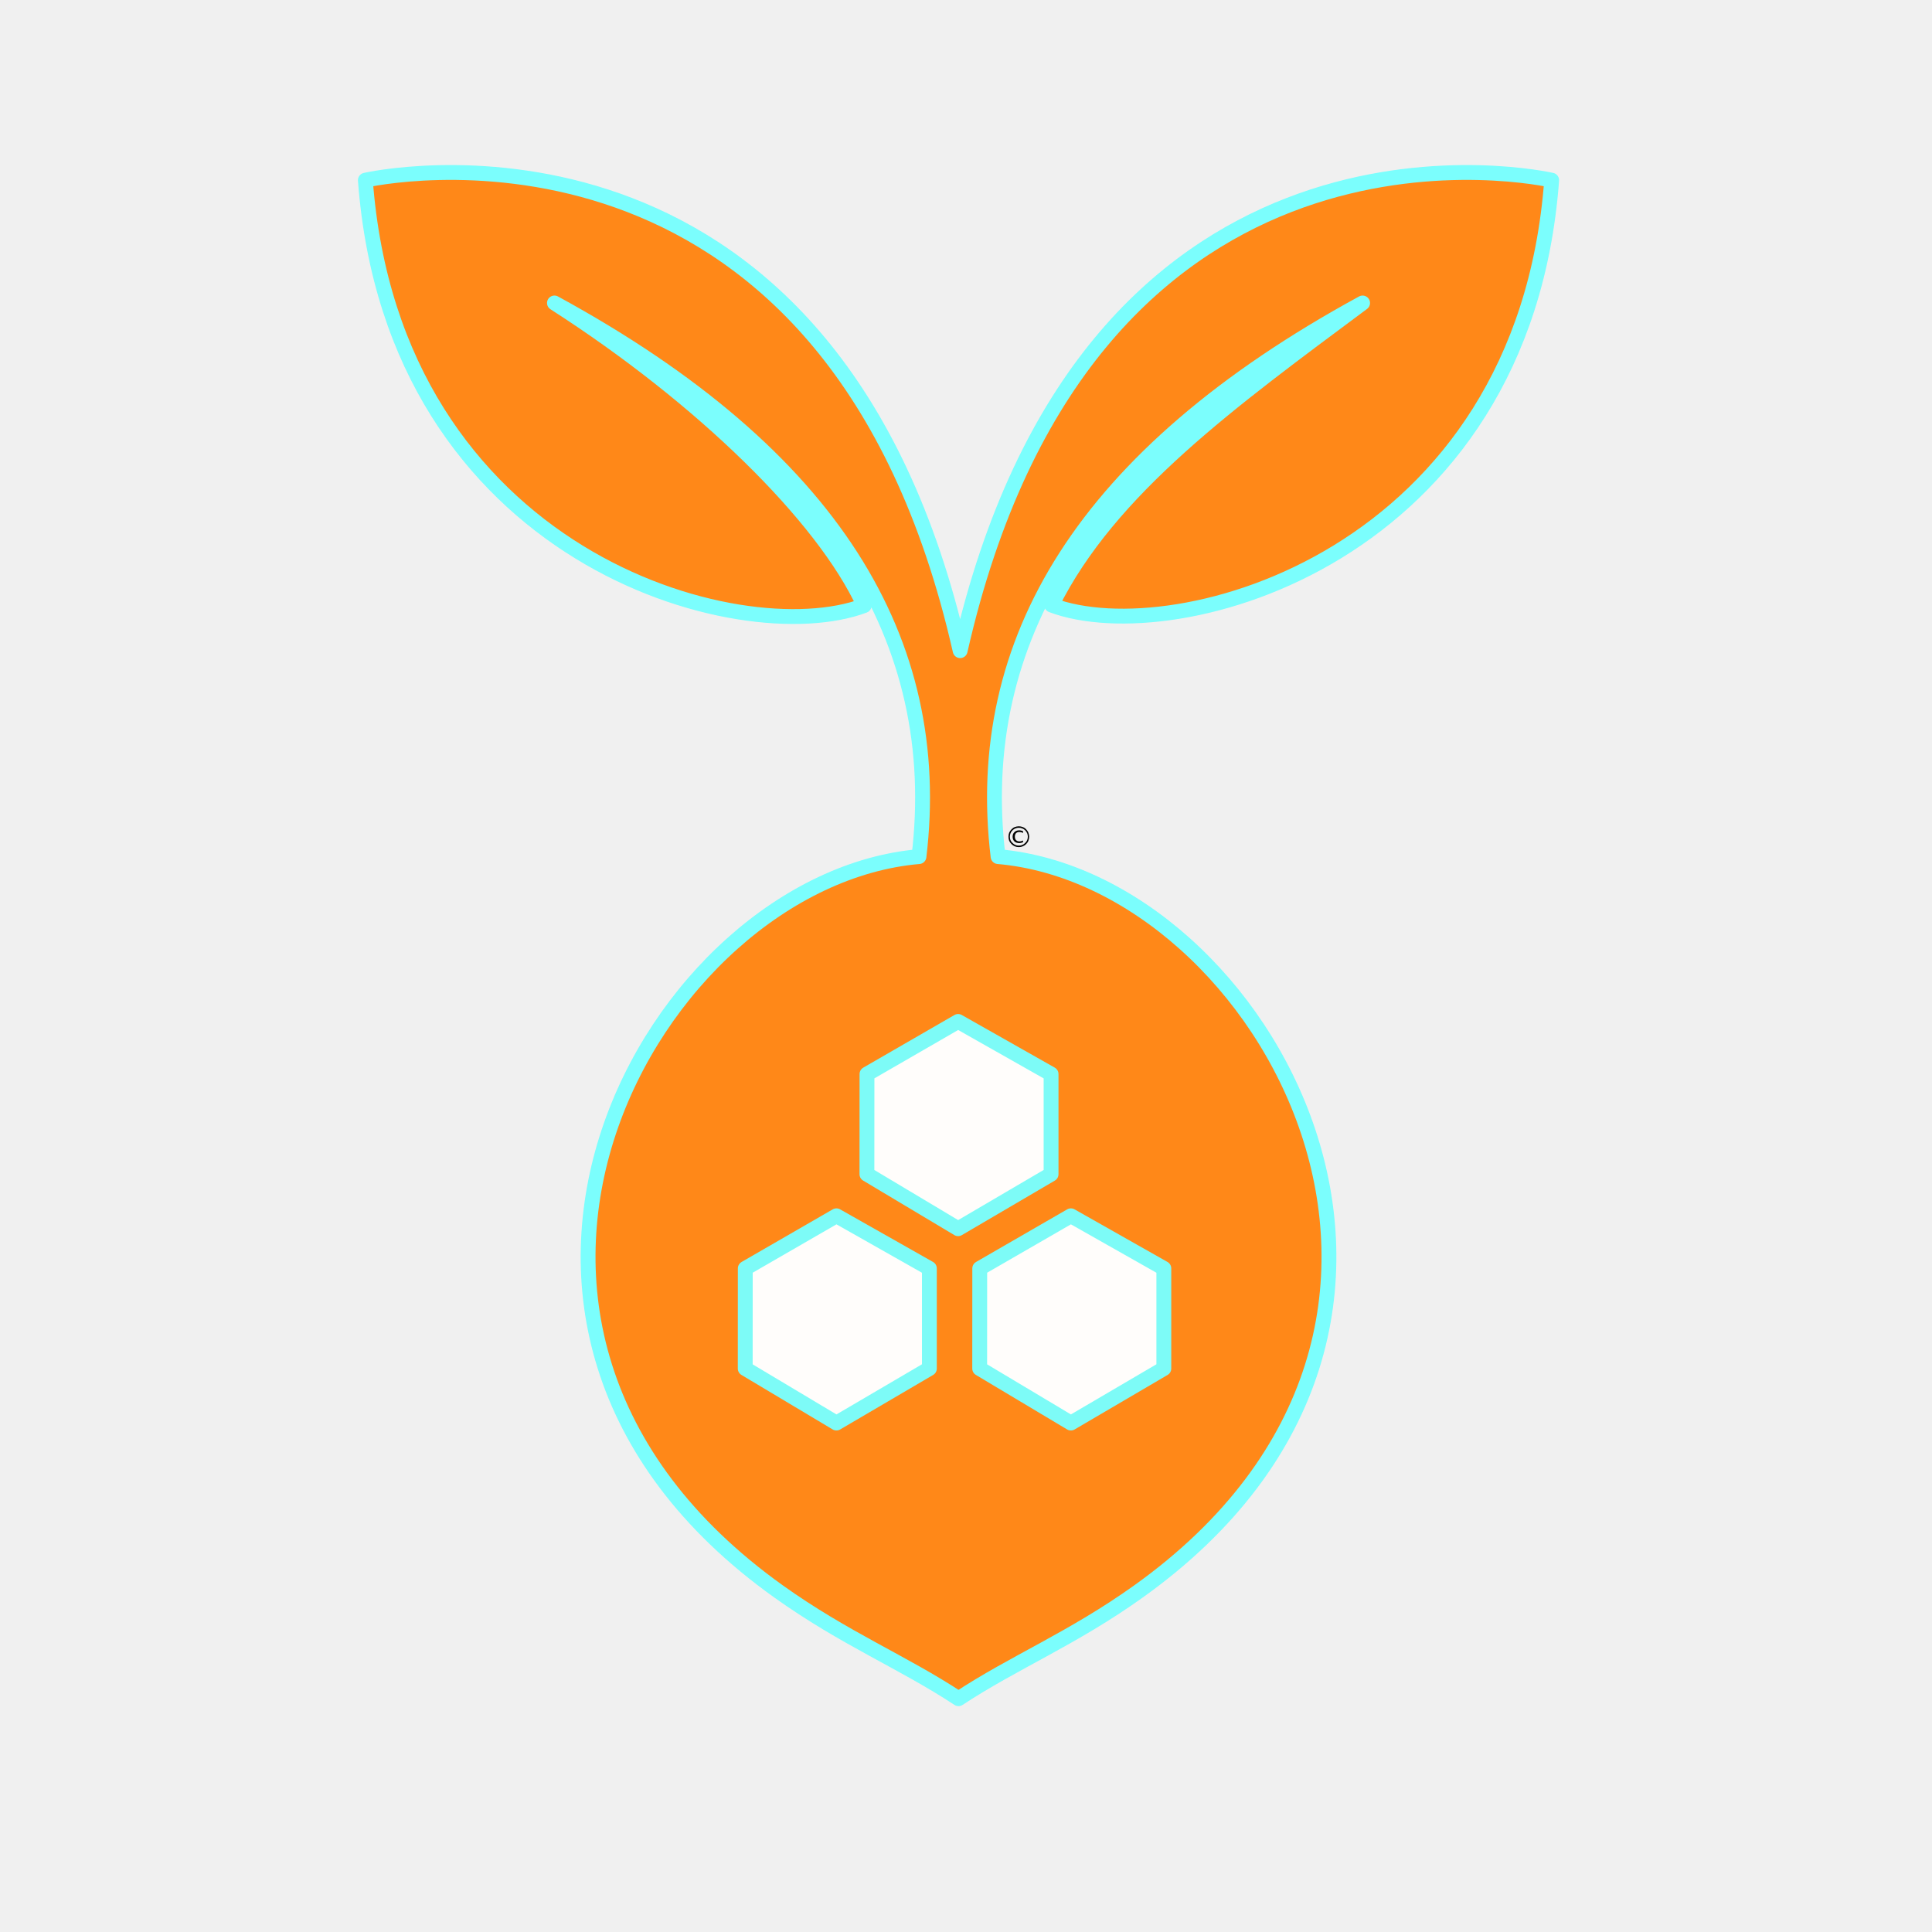
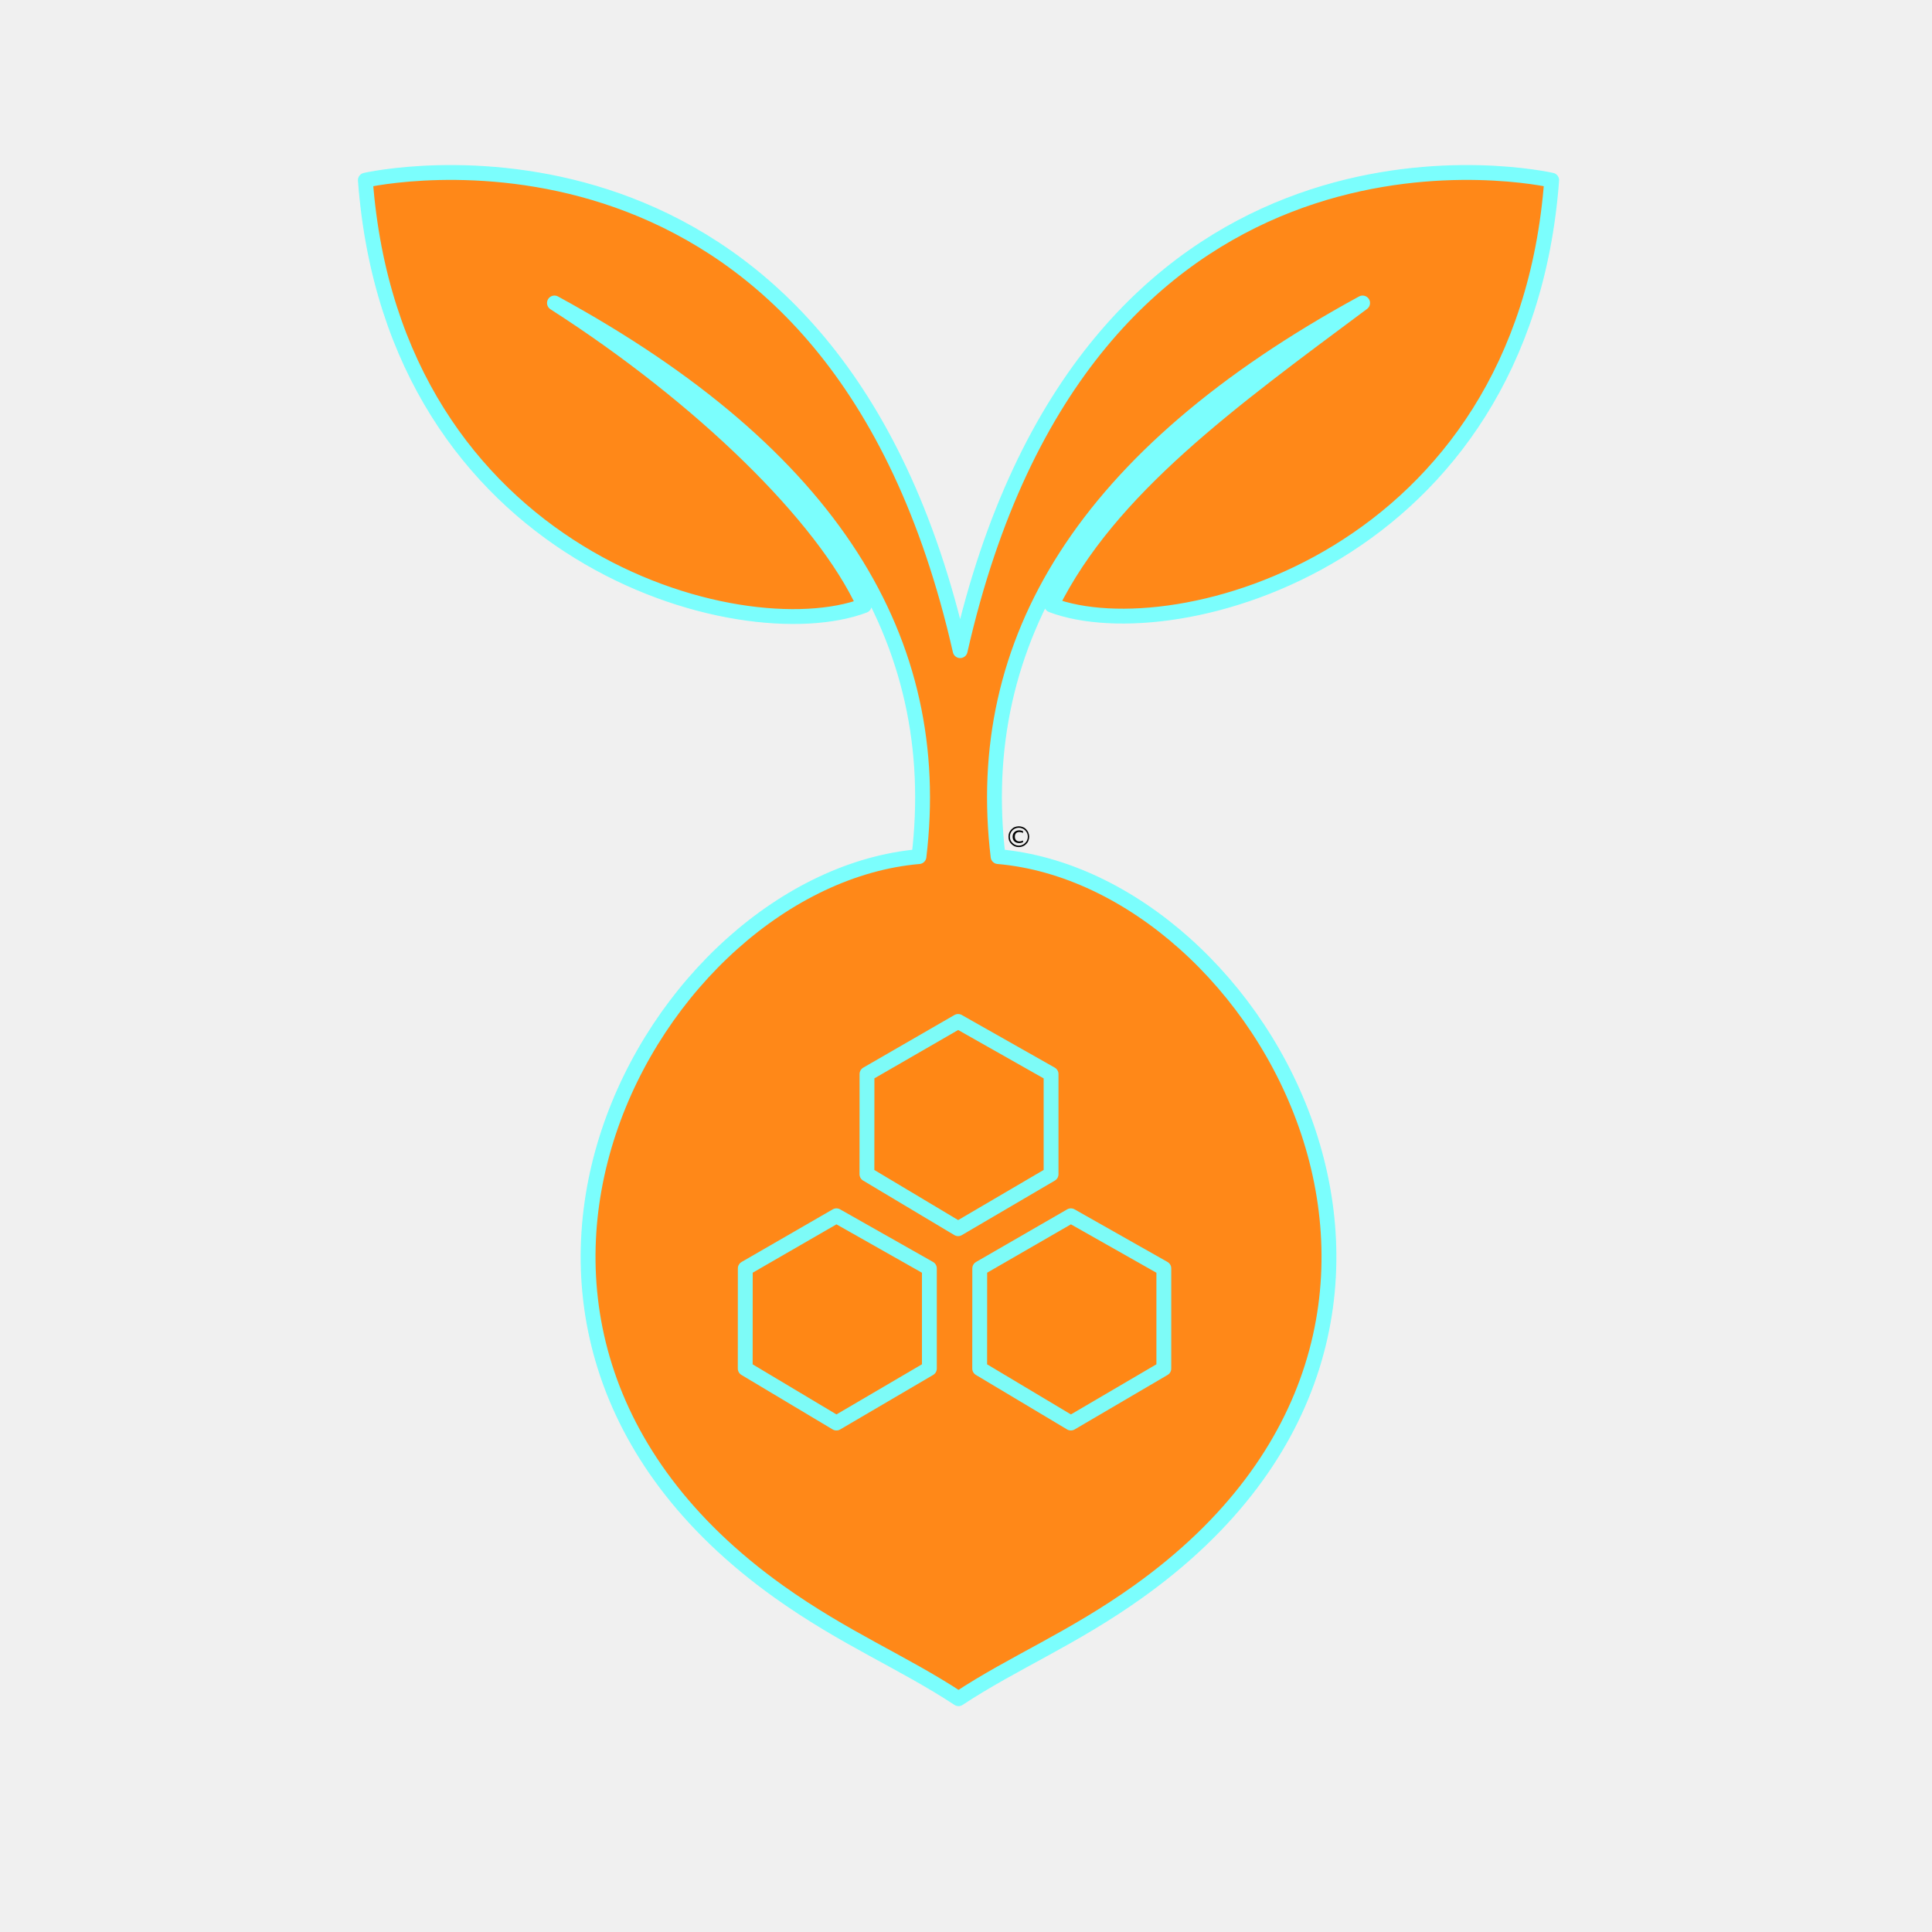
<svg xmlns="http://www.w3.org/2000/svg" width="270mm" height="270mm" viewBox="0 0 270 270" version="1.1" id="svg1" xml:space="preserve">
  <defs id="defs1" />
  <g id="layer1">
    <g id="g1">
      <text xml:space="preserve" style="font-size:4.009px;font-family:'DejaVu Sans';-inkscape-font-specification:'DejaVu Sans';writing-mode:lr-tb;direction:ltr;opacity:0.991;fill:#000000;stroke-width:0.568;stroke-linecap:square;stroke-miterlimit:1" x="140.376" y="118.379" id="text1">
        <tspan id="tspan1" style="font-size:4.009px;fill:#000000;stroke-width:0.568" x="140.376" y="118.379">©</tspan>
      </text>
      <path style="opacity:0.991;fill:#ff8716;fill-opacity:1;stroke:#7afefd;stroke-width:2.075;stroke-linecap:round;stroke-linejoin:round;stroke-miterlimit:1;stroke-dasharray:none;stroke-opacity:1" d="m 216.849,25.181 c -3.935,52.754 -52.543,65.899 -69.875,59.387 8.085,-16.285 25.129,-28.57 43.451,-42.225 -39.027,21.273 -54.54,47.363 -50.942,77.367 37.015,3.212 72.077,65.225 19.614,102.702 -9.235,6.597 -17.377,9.867 -25.142,14.983 -7.765,-5.116 -15.907,-8.386 -25.142,-14.983 C 56.35,184.935 91.412,122.922 128.427,119.71 132.024,89.706 116.512,63.616 77.485,42.343 98.021,55.516 115.046,72.164 120.769,84.631 103.436,91.143 54.995,77.935 51.06,25.181 c 5.234,-1.136 65.579,-11.522 83.123,65.749 17.544,-77.271 77.432,-66.885 82.666,-65.749 z" id="path1-0" />
-       <path style="opacity:0.991;fill:#ffffff;fill-opacity:0.992;stroke:#7cfcf9;stroke-width:2.075;stroke-linecap:round;stroke-linejoin:round;stroke-miterlimit:1;stroke-dasharray:none;stroke-opacity:1" d="m 136.92,177.262 12.737,-7.353 12.99,7.353 v 13.994 l -12.99,7.617 -12.745,-7.617 z" id="path1-8" />
-       <path style="opacity:0.991;fill:#ffffff;fill-opacity:0.992;stroke:#7cfcf9;stroke-width:2.075;stroke-linecap:round;stroke-linejoin:round;stroke-miterlimit:1;stroke-dasharray:none;stroke-opacity:1" d="m 121.162,150.102 12.737,-7.353 12.99,7.353 v 13.994 l -12.99,7.617 -12.745,-7.617 z" id="path1" />
-       <path style="opacity:0.991;fill:#ffffff;fill-opacity:0.992;stroke:#7cfcf9;stroke-width:2.075;stroke-linecap:round;stroke-linejoin:round;stroke-miterlimit:1;stroke-dasharray:none;stroke-opacity:1" d="m 104.155,177.262 12.737,-7.353 12.99,7.353 v 13.994 l -12.99,7.617 -12.745,-7.617 z" id="path1-7" />
+       <path style="opacity:0.991;fill:#ff8716;fill-opacity:0.992;stroke:#7cfcf9;stroke-width:2.075;stroke-linecap:round;stroke-linejoin:round;stroke-miterlimit:1;stroke-dasharray:none;stroke-opacity:1" d="m 136.92,177.262 12.737,-7.353 12.99,7.353 v 13.994 l -12.99,7.617 -12.745,-7.617 z" id="path1-8" />
+       <path style="opacity:0.991;fill:#ff8716;fill-opacity:0.992;stroke:#7cfcf9;stroke-width:2.075;stroke-linecap:round;stroke-linejoin:round;stroke-miterlimit:1;stroke-dasharray:none;stroke-opacity:1" d="m 121.162,150.102 12.737,-7.353 12.99,7.353 v 13.994 l -12.99,7.617 -12.745,-7.617 z" id="path1" />
+       <path style="opacity:0.991;fill:#ff8716;fill-opacity:0.992;stroke:#7cfcf9;stroke-width:2.075;stroke-linecap:round;stroke-linejoin:round;stroke-miterlimit:1;stroke-dasharray:none;stroke-opacity:1" d="m 104.155,177.262 12.737,-7.353 12.99,7.353 v 13.994 l -12.99,7.617 -12.745,-7.617 z" id="path1-7" />
    </g>
  </g>
</svg>
